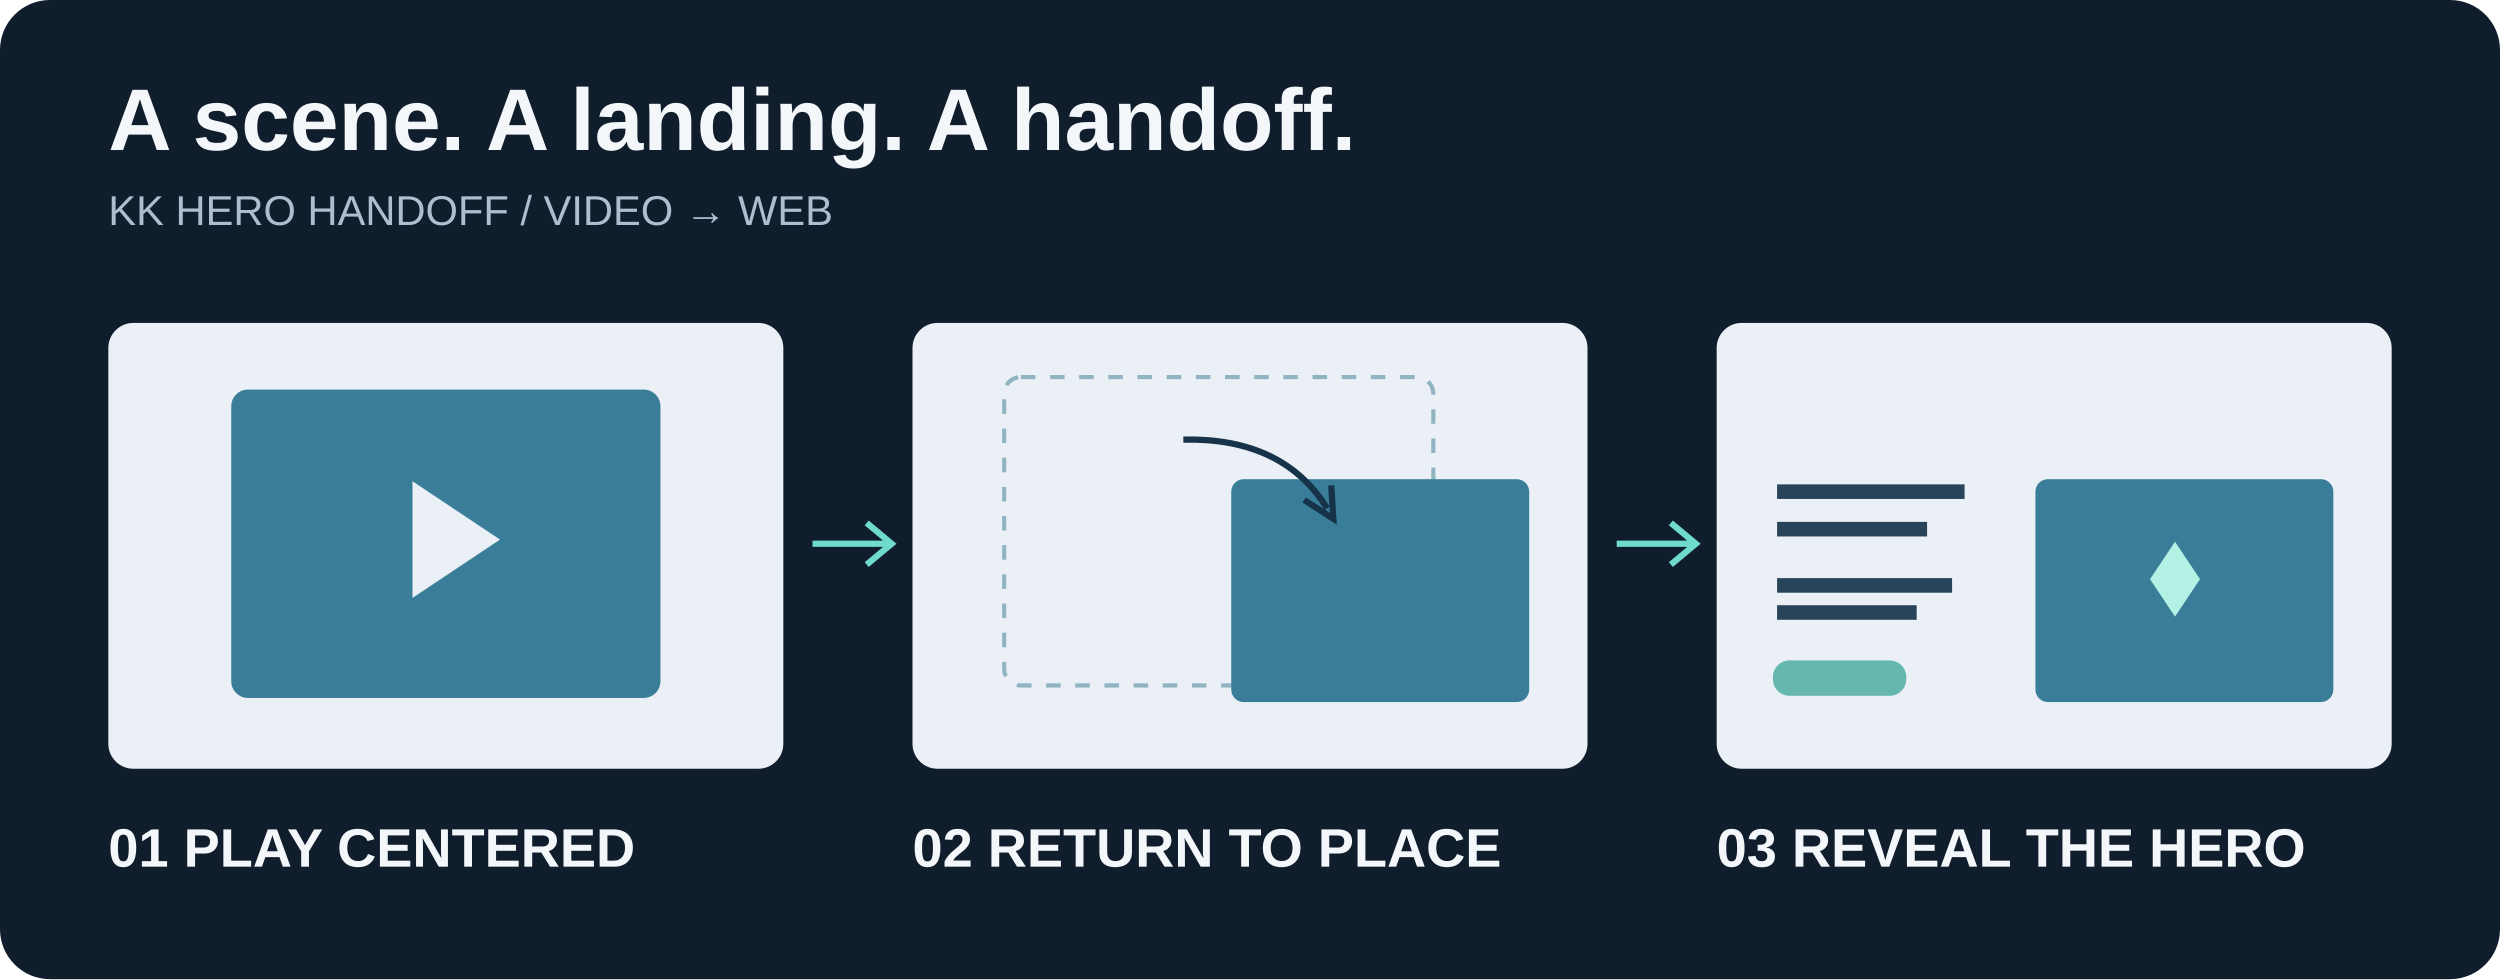
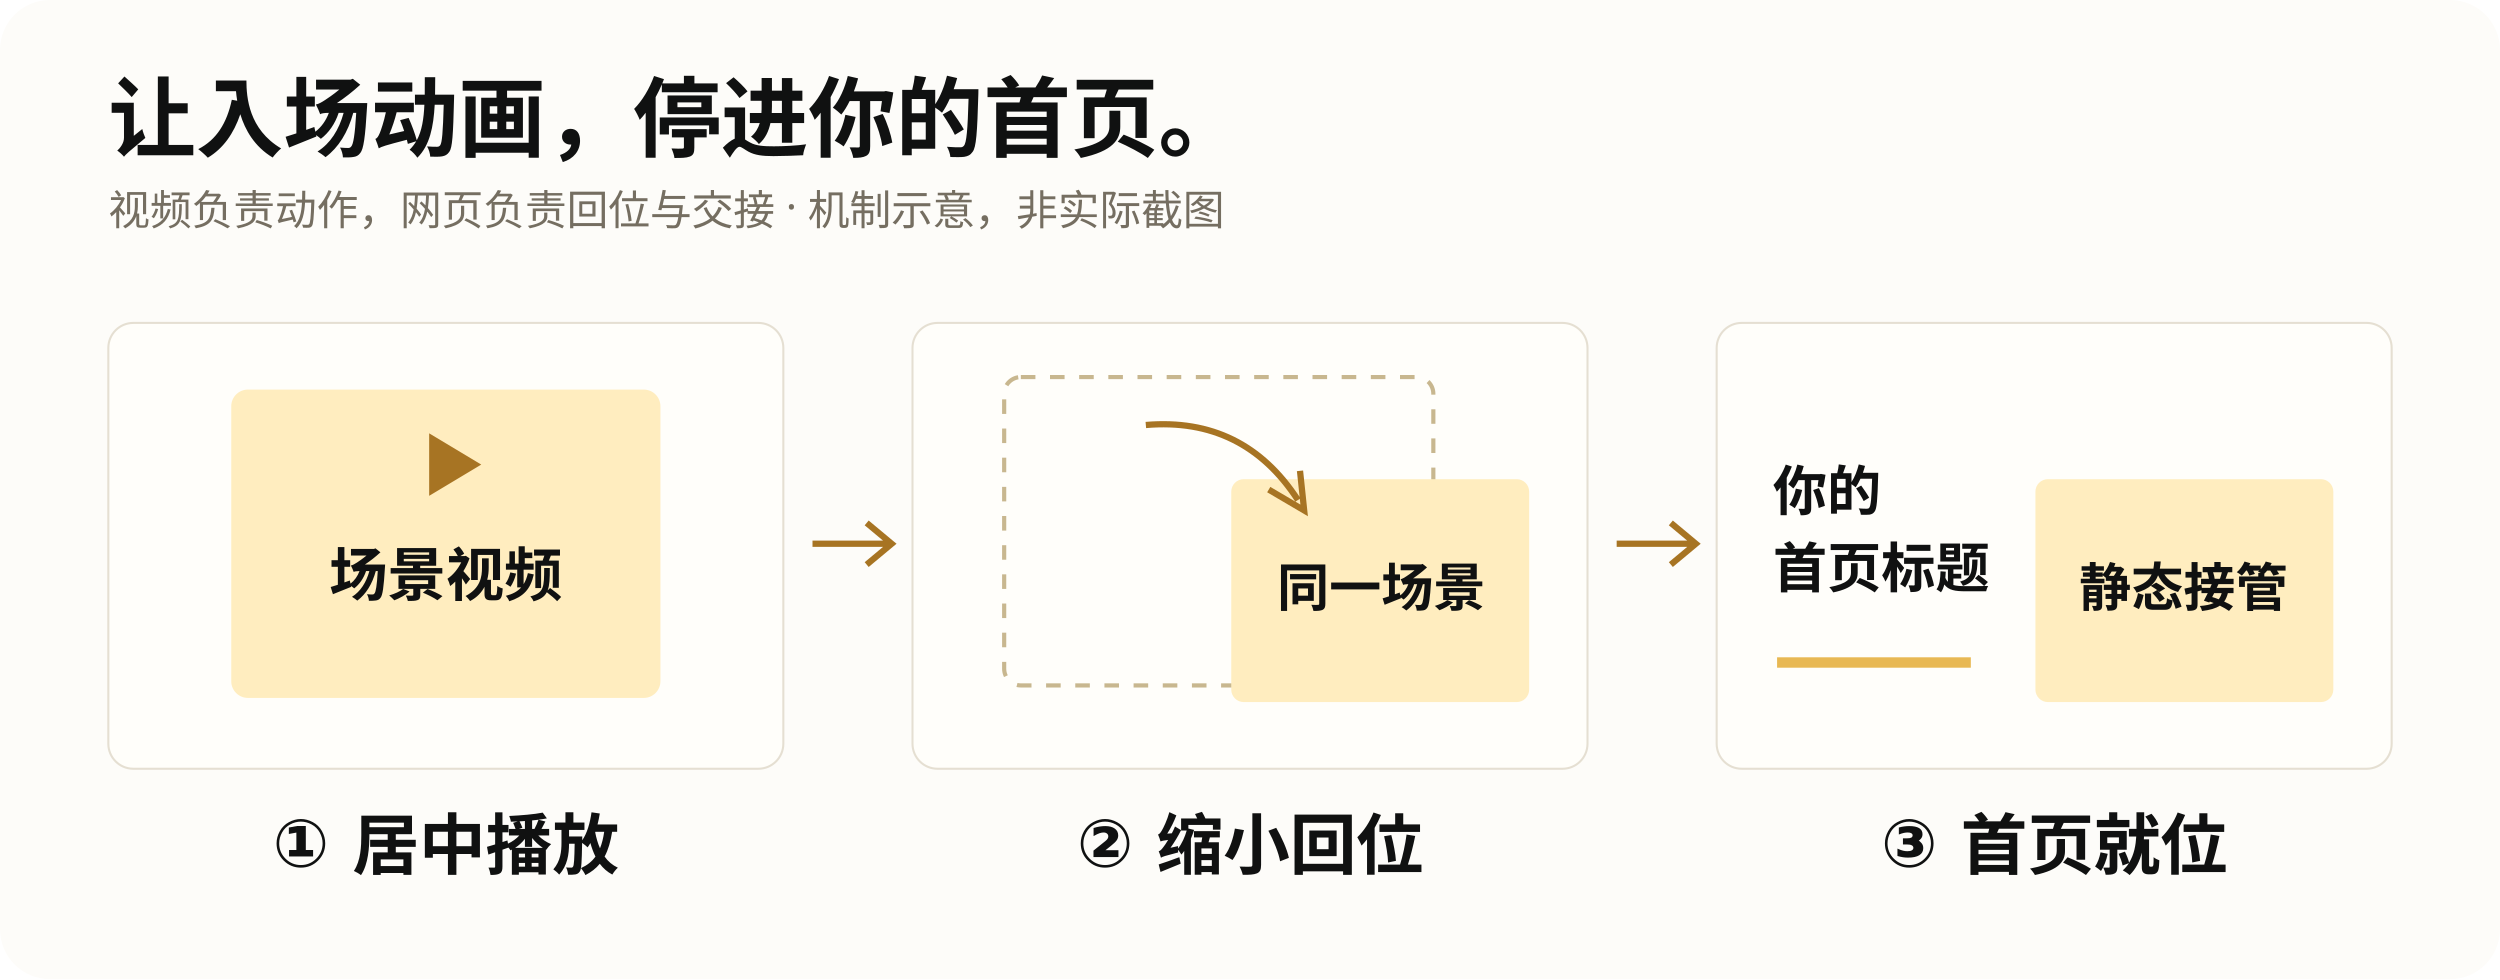
<svg xmlns="http://www.w3.org/2000/svg" width="1200" height="470" viewBox="0 0 1200 470" role="img" aria-labelledby="title desc">
-   <rect width="1200" height="470" rx="24" fill="#101d2c" />
-   <g font-family="Segoe UI,Arial,sans-serif" fill="#f4f7fa">
-     <text x="52" y="72" font-size="42" font-weight="700">A scene. A landing. A handoff.</text>
-     <text x="52" y="108" font-size="20" fill="#aebecf">KK HERO HANDOFF / VIDEO → WEB</text>
+   <rect width="1200" height="470" rx="24" fill="#fdfcf9" />
+   <g font-family="Microsoft YaHei,PingFang SC,Segoe UI,sans-serif" fill="#101111">
+     <text x="52" y="72" font-size="42" font-weight="700">让入场动画，停进你的首页。</text>
+     <text x="52" y="108" font-size="20" fill="#756e61">视频负责动作，网页负责回位与交接 · 机制示意，非实际截图</text>
    <g id="centered-video">
-       <rect x="52" y="155" width="324" height="214" rx="12" fill="#eaf0f5" />
-       <rect x="111" y="187" width="206" height="148" rx="8" fill="#397d99" />
-       <path d="M198 231 L198 287 L240 259 Z" fill="#eaf0f5" />
-       <text x="52" y="416" font-size="26" font-weight="600">01  PLAY CENTERED</text>
+       <rect x="52" y="155" width="324" height="214" rx="12" fill="#fffefa" stroke="#e5dfd2" />
+       <rect x="111" y="187" width="206" height="148" rx="8" fill="#ffedbf" />
+       <path d="M206 208 L206 238 L231 223 Z" fill="#a77423" />
+       <text x="214" y="286" text-anchor="middle" font-size="28" font-weight="600">场景视频</text>
+       <text x="214" y="416" text-anchor="middle" font-size="32" font-weight="600">① 居中播放</text>
    </g>
-     <path d="M390 261 H426 M416 251 L428 261 L416 271" fill="none" stroke="#6fdbcc" stroke-width="3" />
+     <path d="M390 261 H426 M416 251 L428 261 L416 271" fill="none" stroke="#a77423" stroke-width="3" />
    <g id="return-to-layout">
-       <rect x="438" y="155" width="324" height="214" rx="12" fill="#eaf0f5" />
-       <rect x="482" y="181" width="206" height="148" rx="8" fill="none" stroke="#90b4c2" stroke-width="2" stroke-dasharray="7 7" />
-       <rect x="591" y="230" width="143" height="107" rx="6" fill="#397d99" />
-       <path d="M568 211 Q616 210 637 244" stroke="#163349" stroke-width="3" fill="none" />
-       <path d="M626 240 L640 249 L639 233" fill="none" stroke="#163349" stroke-width="3" />
-       <text x="438" y="416" font-size="26" font-weight="600">02  RETURN TO PLACE</text>
+       <rect x="438" y="155" width="324" height="214" rx="12" fill="#fffefa" stroke="#e5dfd2" />
+       <rect x="482" y="181" width="206" height="148" rx="8" fill="none" stroke="#c8b78f" stroke-width="2" stroke-dasharray="7 7" />
+       <rect x="591" y="230" width="143" height="107" rx="6" fill="#ffedbf" />
+       <path d="M550 204 Q597 200 623 240 M609 235 L626 245 L624 226" stroke="#a77423" stroke-width="3" fill="none" />
+       <text x="663" y="291" text-anchor="middle" font-size="25" font-weight="600">同一场景</text>
+       <text x="600" y="416" text-anchor="middle" font-size="32" font-weight="600">② 缩小回位</text>
    </g>
-     <path d="M776 261 H812 M802 251 L814 261 L802 271" fill="none" stroke="#6fdbcc" stroke-width="3" />
+     <path d="M776 261 H812 M802 251 L814 261 L802 271" fill="none" stroke="#a77423" stroke-width="3" />
    <g id="static-handoff">
-       <rect x="824" y="155" width="324" height="214" rx="12" fill="#eaf0f5" />
-       <rect x="977" y="230" width="143" height="107" rx="6" fill="#397d99" />
-       <path d="M1044 260 L1056 278 L1044 296 L1032 278 Z" fill="#b3f1e4" />
-       <path d="M853 236 H943 M853 254 H925 M853 281 H937 M853 294 H920" stroke="#27445a" stroke-width="7" />
-       <rect x="851" y="317" width="64" height="17" rx="8" fill="#64b6ae" />
-       <text x="824" y="416" font-size="26" font-weight="600">03  REVEAL THE HERO</text>
+       <rect x="824" y="155" width="324" height="214" rx="12" fill="#fffefa" stroke="#e5dfd2" />
+       <rect x="977" y="230" width="143" height="107" rx="6" fill="#ffedbf" />
+       <text x="1048" y="291" text-anchor="middle" font-size="25" font-weight="600">静态接管</text>
+       <text x="851" y="245" font-size="26" font-weight="700">你的</text>
+       <text x="851" y="282" font-size="26" font-weight="700">首页标题</text>
+       <path d="M853 318 H946" stroke="#e8b853" stroke-width="5" />
+       <text x="986" y="416" text-anchor="middle" font-size="32" font-weight="600">③ 首页就位</text>
    </g>
  </g>
</svg>
